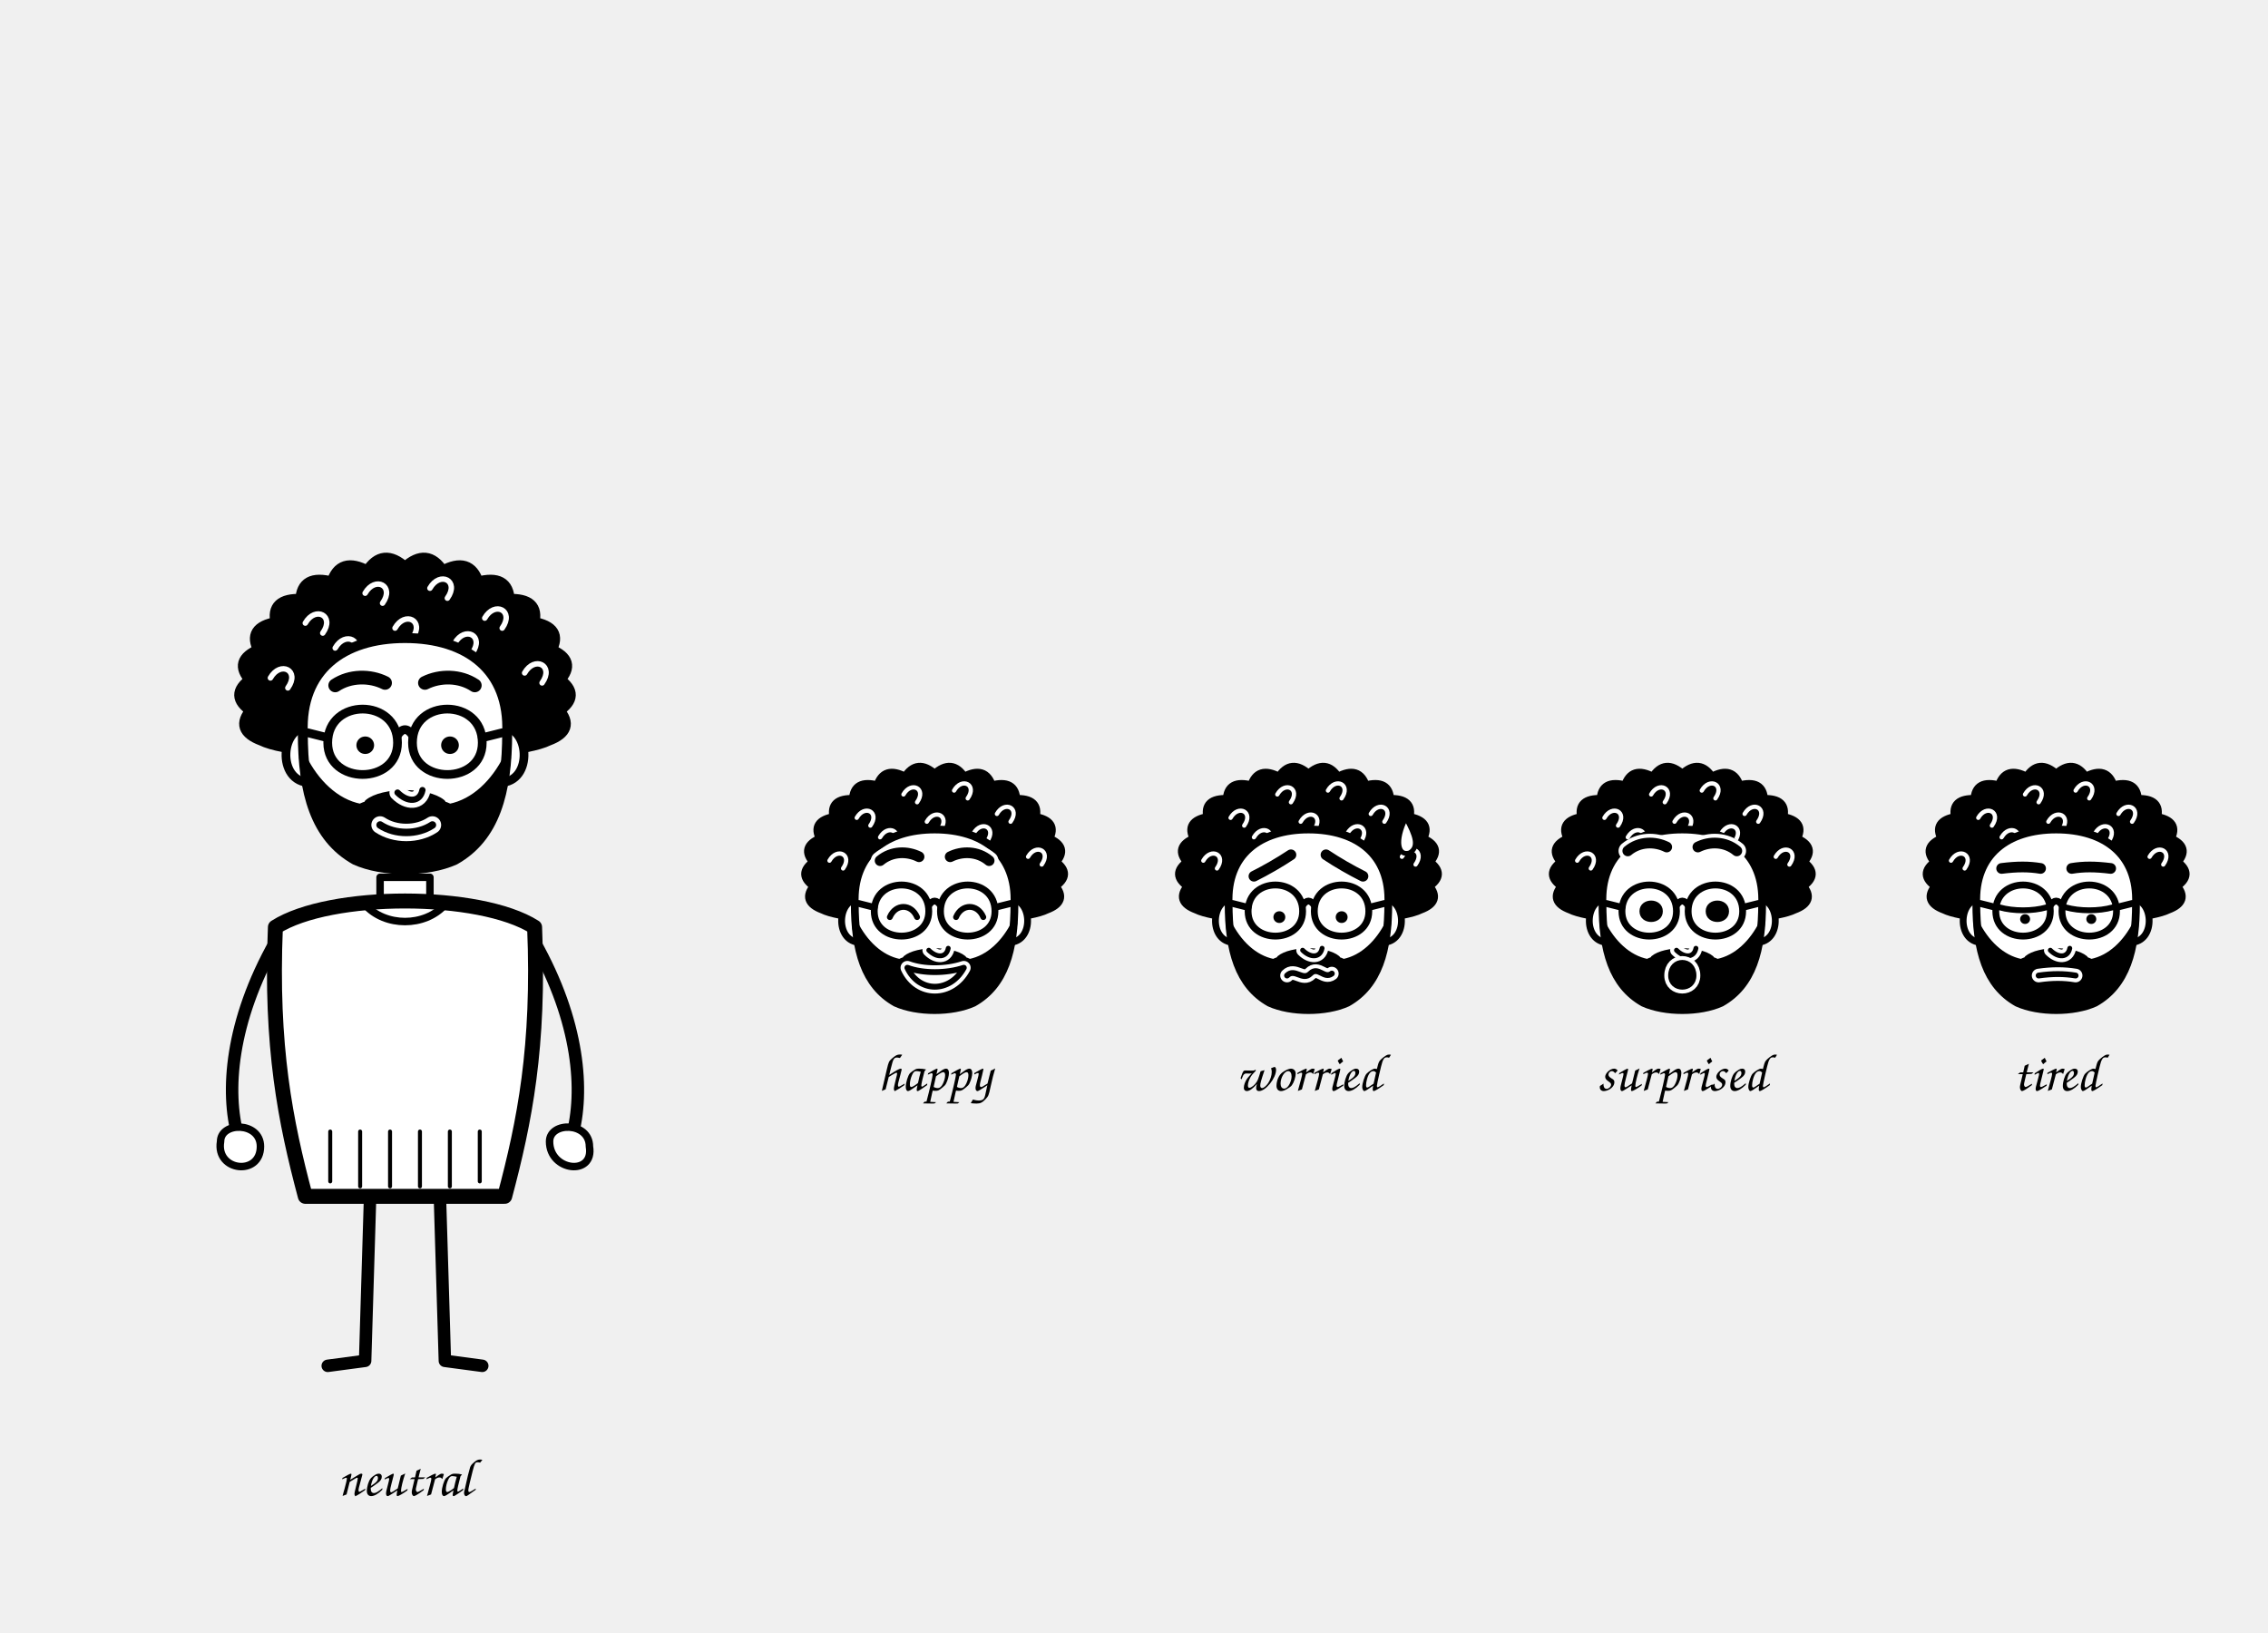
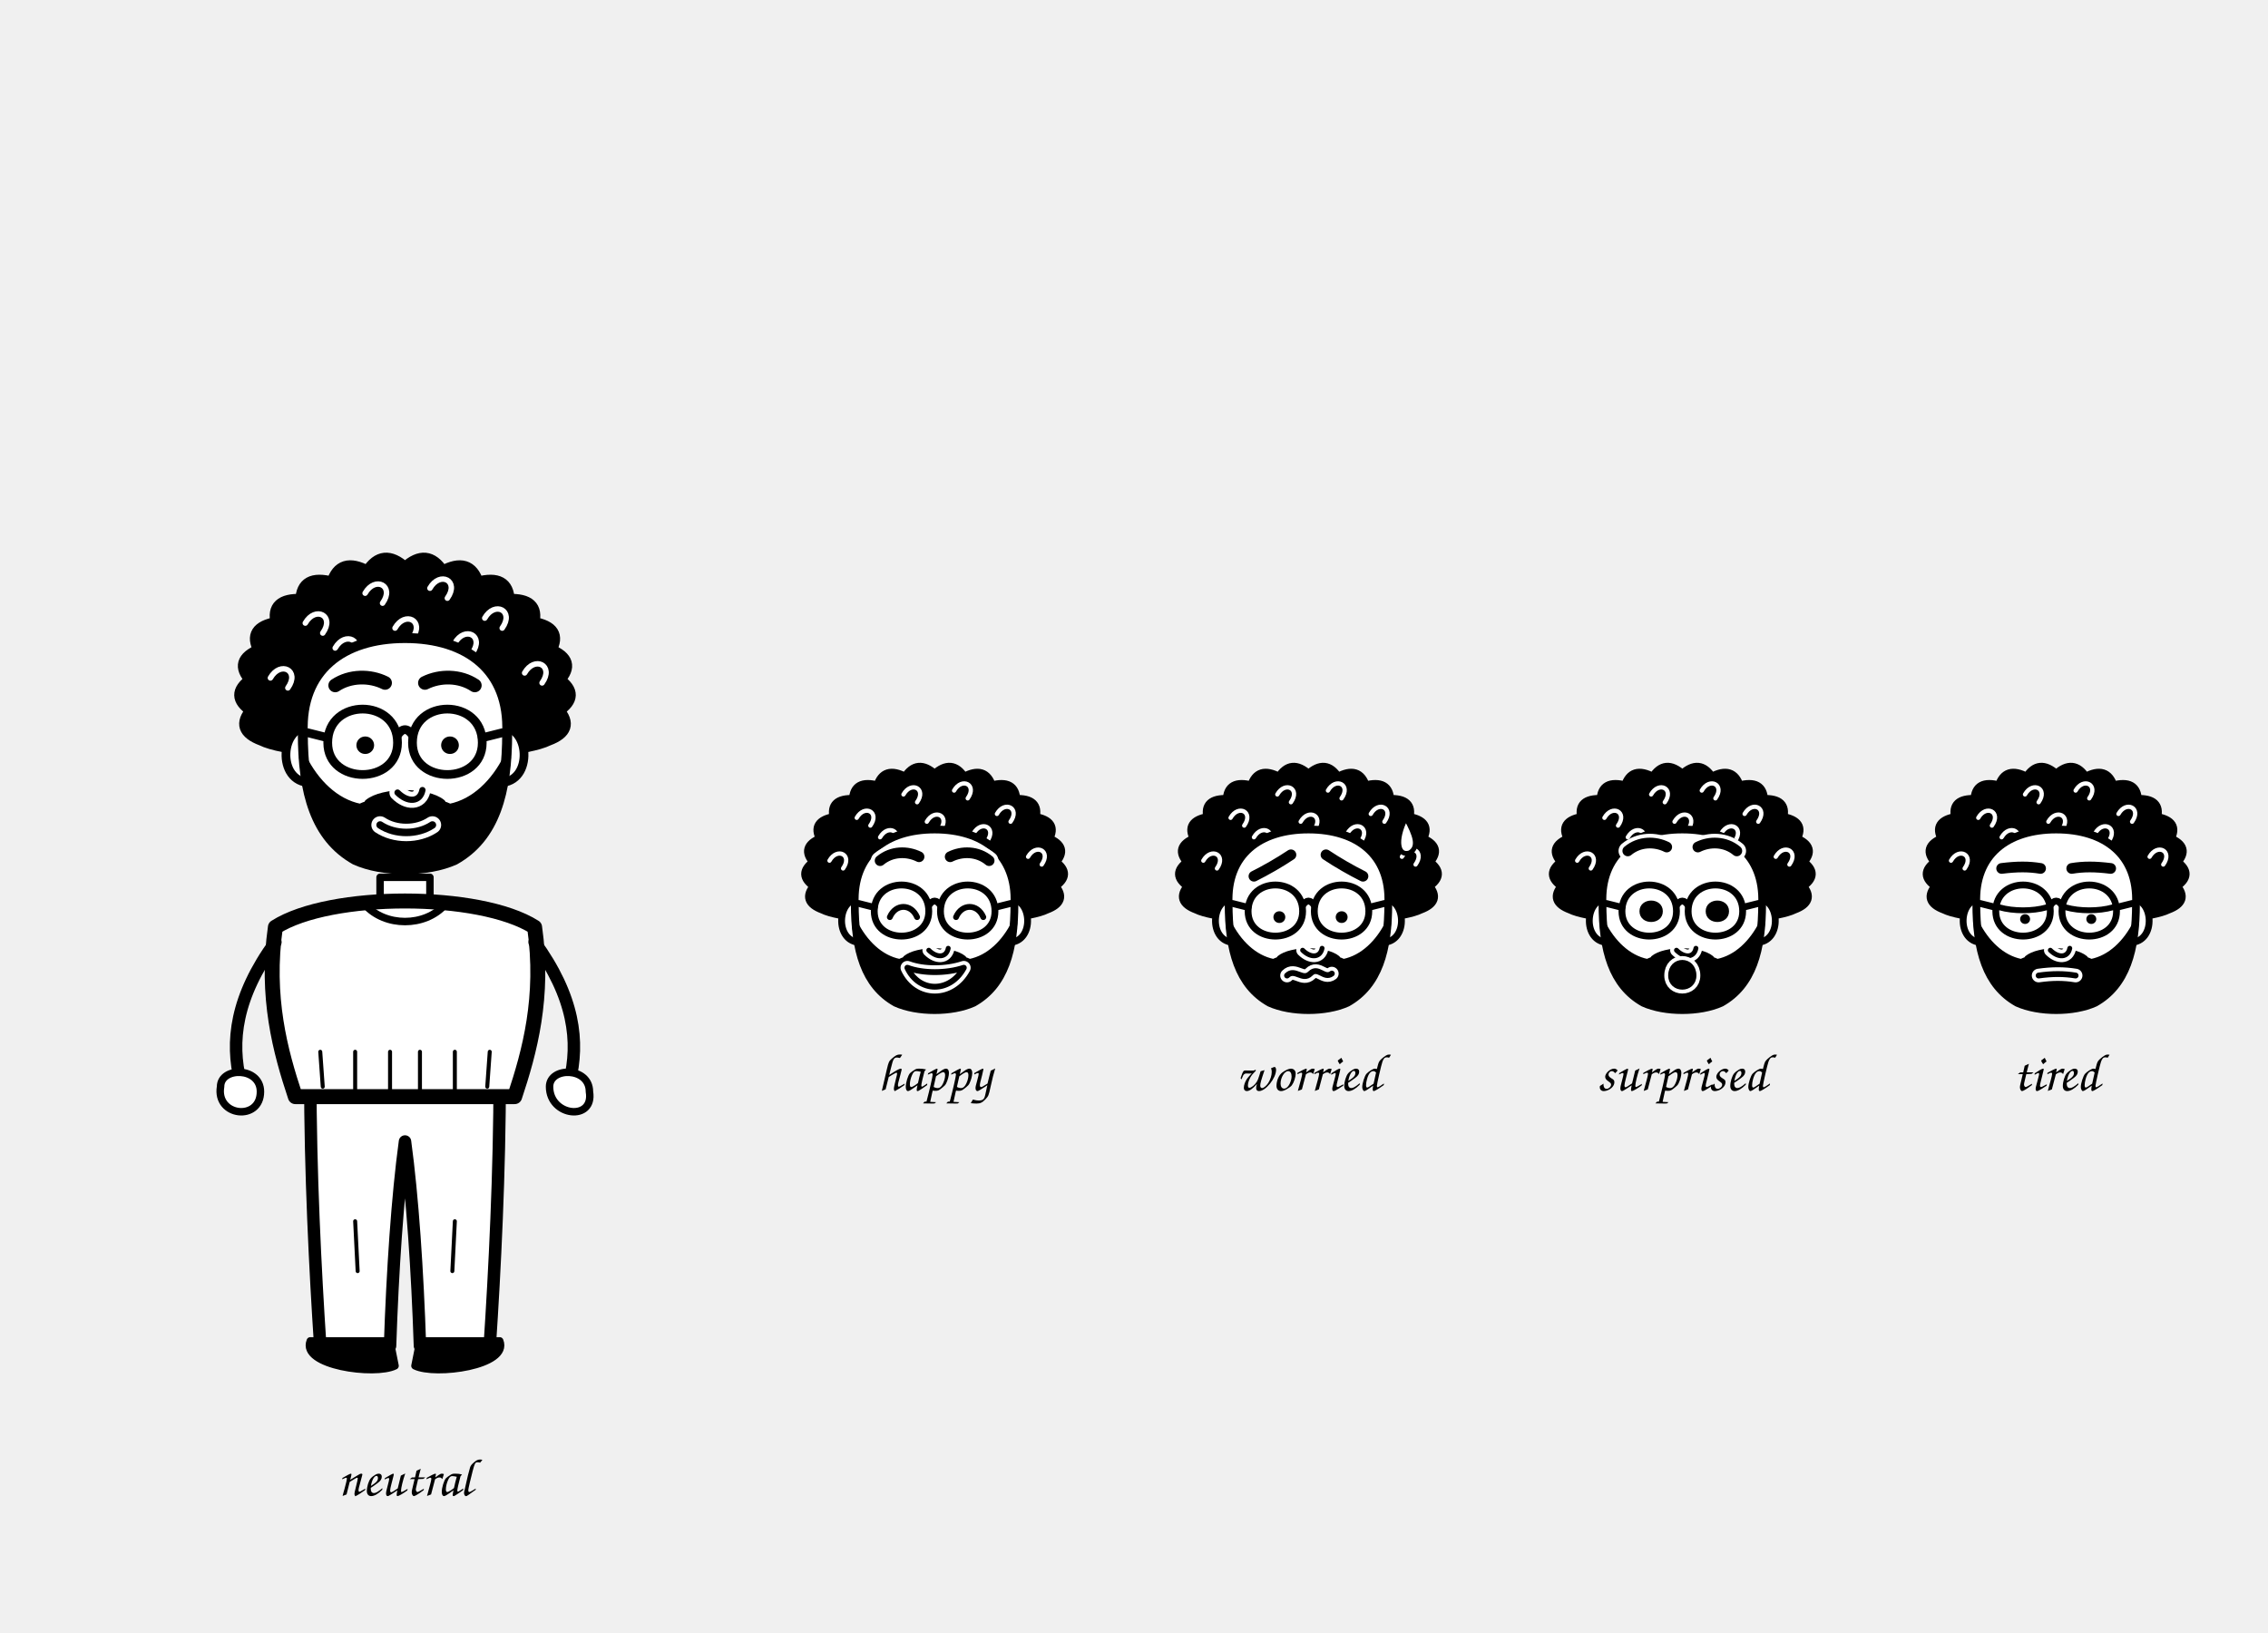
<svg xmlns="http://www.w3.org/2000/svg" viewBox="0 0 1456 1048">
  <defs>
    <g id="char-body-standing" fill="none" stroke="#000" stroke-width="5" stroke-linecap="round" stroke-linejoin="round">
-       <path d="M-14 -70 L -16 -4 L -31 -2 M14 -70 L 16 -4 L 31 -2" />
+       <path d="M-38 -118 C -38 -80, -36 -40, -34 -10 L -6 -10 C -5 -40, -3 -70, 0 -92 C 3 -70, 5 -40, 6 -10 L 34 -10 C 36 -40, 38 -80, 38 -118 Z" fill="#fff" />
+       <path d="M-20 -60 L -19 -40 M20 -60 L 19 -40" stroke-width="1.6" />
+       <path d="M-38 -12 C -42 -2, -12 2, -4 -2 L -6 -12 Z M38 -12 C 42 -2, 12 2, 4 -2 L 6 -12 Z" fill="#000" stroke-width="3" />
      <path d="M-10 -198 L -10 -182 L 10 -182 L 10 -198 Z" fill="#fff" stroke="none" />
      <path d="M-10 -198 L -10 -182 L 10 -182 L 10 -198 Z" fill="url(#doodle-stipple-dense)" stroke-width="3" />
-       <path d="M-52 -178 C -54 -130, -48 -100, -40 -70 L 40 -70 C 48 -100, 54 -130, 52 -178 C 30 -192, -30 -192, -52 -178 Z" fill="#fff" stroke-width="6" />
+       <path d="M-52 -178 C -56 -150, -50 -128, -44 -110 L 44 -110 C 50 -128, 56 -150, 52 -178 C 30 -192, -30 -192, -52 -178 Z" fill="#fff" stroke-width="6" />
      <path d="M-16 -187 C -8 -178, 8 -178, 16 -187" stroke-width="3" />
-       <path d="M-30 -96 L -30 -76 M-18 -96 L -18 -74 M-6 -96 L -6 -74 M6 -96 L 6 -74 M18 -96 L 18 -74 M30 -96 L 30 -76" stroke-width="1.6" />
-       <path d="M-52 -172 C -70 -140, -72 -112, -67 -94 M52 -172 C 70 -140, 72 -112, 67 -94" />
-       <path d="M-74 -92 C -76 -80, -58 -78, -58 -90 C -58 -100, -74 -100, -74 -92 Z M58 -92 C 58 -80, 76 -78, 74 -90 C 74 -100, 58 -100, 58 -92 Z" fill="#fff" stroke="none" />
-       <path d="M-74 -92 C -76 -80, -58 -78, -58 -90 C -58 -100, -74 -100, -74 -92 Z M58 -92 C 58 -80, 76 -78, 74 -90 C 74 -100, 58 -100, 58 -92 Z" fill="url(#doodle-stipple-dense)" stroke-width="3" />
+       <path d="M-34 -128 L -33 -114 M-20 -128 L -20 -112 M-6 -128 L -6 -112 M6 -128 L 6 -112 M20 -128 L 20 -112 M34 -128 L 33 -114" stroke-width="1.6" />
+       <path d="M-52 -172 C -68 -150, -70 -132, -66 -116 M52 -172 C 68 -150, 70 -132, 66 -116" />
+       <path d="M-74 -114 C -76 -102, -58 -100, -58 -112 C -58 -122, -74 -122, -74 -114 Z M58 -114 C 58 -102, 76 -100, 74 -112 C 74 -122, 58 -122, 58 -114 Z" fill="#fff" stroke="none" />
+       <path d="M-74 -114 C -76 -102, -58 -100, -58 -112 C -58 -122, -74 -122, -74 -114 Z M58 -114 C 58 -102, 76 -100, 74 -112 C 74 -122, 58 -122, 58 -114 Z" fill="url(#doodle-stipple-dense)" stroke-width="3" />
    </g>
    <g id="char-head" fill="none" stroke="#000" stroke-width="5" stroke-linecap="round" stroke-linejoin="round">
      <path d="M57.5 -253.3 Q68.2 -257.3 61.4 -265.0 Q70.5 -271.0 61.7 -277.2 Q68.8 -284.8 58.3 -289.1 Q63.2 -298.0 51.4 -300.0 Q53.8 -309.7 41.5 -309.2 Q41.2 -319.4 29.1 -316.1 Q25.9 -326.5 15.0 -320.5 Q8.9 -330.2 0.0 -322.0 Q-8.9 -330.2 -15.0 -320.5 Q-25.9 -326.5 -29.1 -316.1 Q-41.2 -319.4 -41.5 -309.2 Q-53.8 -309.7 -51.4 -300.0 Q-63.2 -298.0 -58.3 -289.1 Q-68.8 -284.8 -61.7 -277.2 Q-70.5 -271.0 -61.4 -265.0 Q-68.2 -257.3 -57.5 -253.3 C -41.5 -245.3, 41.5 -245.3, 57.5 -253.3 Z" fill="#000" />
      <path d="M-40 -300 c 4 -7 12 -3 7 4 M-16 -312 c 4 -7 12 -3 7 4 M10 -314 c 4 -7 12 -3 7 4 M32 -302 c 4 -7 12 -3 7 4 M-54 -278 c 4 -7 12 -3 7 4 M48 -280 c 4 -7 12 -3 7 4 M-4 -298 c 4 -7 12 -3 7 4 M-28 -290 c 4 -7 12 -3 7 4 M20 -292 c 4 -7 12 -3 7 4" stroke="#fff" stroke-width="2.2" />
      <path d="M-38 -258 C -50 -260, -52 -236, -38 -236 M38 -258 C 50 -260, 52 -236, 38 -236" fill="#fff" stroke="none" />
      <path d="M-38 -258 C -50 -260, -52 -236, -38 -236 M38 -258 C 50 -260, 52 -236, 38 -236" fill="url(#doodle-stipple-dense)" stroke-width="3.5" />
      <path d="M-41 -256 C -42 -281, -25 -294, 0 -294 C 25 -294, 42 -281, 41 -256 C 41 -232, 36 -214, 20 -205 C 9 -200, -9 -200, -20 -205 C -36 -214, -41 -232, -41 -256 Z" fill="#fff" stroke="none" />
      <path d="M-41 -256 C -42 -281, -25 -294, 0 -294 C 25 -294, 42 -281, 41 -256 C 41 -232, 36 -214, 20 -205 C 9 -200, -9 -200, -20 -205 C -36 -214, -41 -232, -41 -256 Z" fill="url(#doodle-stipple-dense)" stroke-width="4" />
      <path d="M-41 -246 C -39 -226, -32 -212, -20 -205 C -9 -200, 9 -200, 20 -205 C 32 -212, 39 -226, 41 -246 C 36 -236, 28 -228, 18 -226 C 10 -230, -10 -230, -18 -226 C -28 -228, -36 -236, -41 -246 Z" fill="#000" stroke-width="3" />
      <path d="M-15 -228 C -9 -233, 9 -233, 15 -228 L 12 -224 C 6 -227, -6 -227, -12 -224 Z" fill="#000" stroke-width="2.5" />
      <path d="M-31 -252 C -31 -270, -3 -270, -3 -252 C -3 -235, -31 -235, -31 -252 Z M3 -252 C 3 -270, 31 -270, 31 -252 C 31 -235, 3 -235, 3 -252 Z" fill="#fff" stroke-width="3.5" />
      <path d="M-3 -255 C -1 -258, 1 -258, 3 -255 M-31 -254 L -39 -256 M31 -254 L 39 -256" stroke-width="3.5" />
      <path d="M-3 -232 C 1 -228, 6 -228, 7 -233" stroke-width="6.5" stroke="#fff" />
      <path d="M-3 -232 C 1 -228, 6 -228, 7 -233" stroke-width="2.5" />
    </g>
    <g id="char-face-neutral" fill="none" stroke="#000" stroke-linecap="round" stroke-linejoin="round">
      <path d="M-16 -251 l0.1 0 M18 -251 l0.1 0" stroke-width="7" />
      <path d="M-28 -275 C -22 -279, -14 -279, -8 -276 M8 -276 C 14 -279, 22 -279, 28 -275" stroke-width="9.5" stroke="#fff" />
      <path d="M-28 -275 C -22 -279, -14 -279, -8 -276 M8 -276 C 14 -279, 22 -279, 28 -275" stroke-width="5.5" />
      <path d="M-10 -219 C -4 -215, 5 -215, 11 -219" stroke-width="7" stroke="#fff" />
      <path d="M-10 -219 C -4 -215, 5 -215, 11 -219" stroke-width="3" />
    </g>
    <g id="char-face-happy" fill="none" stroke="#000" stroke-linecap="round" stroke-linejoin="round">
      <path d="M-23 -249 C -20 -256, -12 -256, -9 -249 M11 -249 C 14 -256, 22 -256, 25 -249" stroke-width="3" />
      <path d="M-28 -278 C -22 -283, -14 -283, -8 -280 M8 -280 C 14 -283, 22 -283, 28 -278" stroke-width="9.5" stroke="#fff" />
      <path d="M-28 -278 C -22 -283, -14 -283, -8 -280 M8 -280 C 14 -283, 22 -283, 28 -278" stroke-width="5.5" />
      <path d="M-14 -223 C -8 -210, 8 -210, 15 -223 C 6 -220, -6 -220, -14 -223 Z" stroke-width="7" stroke="#fff" />
      <path d="M-14 -223 C -8 -210, 8 -210, 15 -223 C 6 -220, -6 -220, -14 -223 Z" fill="#fff" stroke-width="3" />
    </g>
    <g id="char-face-worried" fill="none" stroke="#000" stroke-linecap="round" stroke-linejoin="round">
      <path d="M-15 -249 l0.1 0 M17 -249 l0.1 0" stroke-width="6" />
      <path d="M-28 -270 C -22 -273, -15 -277, -9 -281 M9 -281 C 15 -277, 22 -273, 28 -270" stroke-width="9.5" stroke="#fff" />
      <path d="M-28 -270 C -22 -273, -15 -277, -9 -281 M9 -281 C 15 -277, 22 -273, 28 -270" stroke-width="5.5" />
      <path d="M-11 -219 C -7 -223, -3 -216, 1 -220 C 5 -224, 8 -217, 12 -220" stroke-width="7" stroke="#fff" />
      <path d="M-11 -219 C -7 -223, -3 -216, 1 -220 C 5 -224, 8 -217, 12 -220" stroke-width="3" />
      <path d="M50 -300 C 55 -291, 57 -285, 52 -282 C 46 -280, 44 -288, 50 -300 Z" fill="#fff" stroke-width="2.5" />
    </g>
    <g id="char-face-surprised" fill="none" stroke="#000" stroke-linecap="round" stroke-linejoin="round">
      <path d="M-21 -252 C -21 -258, -11 -258, -11 -252 C -11 -246, -21 -246, -21 -252 Z M13 -252 C 13 -258, 23 -258, 23 -252 C 23 -246, 13 -246, 13 -252 Z" fill="#000" stroke-width="2" />
      <path d="M-28 -283 C -22 -288, -14 -288, -8 -285 M8 -285 C 14 -288, 22 -288, 28 -283" stroke-width="9.5" stroke="#fff" />
      <path d="M-28 -283 C -22 -288, -14 -288, -8 -285 M8 -285 C 14 -288, 22 -288, 28 -283" stroke-width="5.5" />
      <path d="M-6 -219 C -6 -228, 6 -228, 6 -219 C 6 -211, -6 -211, -6 -219 Z" stroke-width="6.5" stroke="#fff" />
      <path d="M-6 -219 C -6 -228, 6 -228, 6 -219 C 6 -211, -6 -211, -6 -219 Z" fill="#000" stroke-width="2.5" />
    </g>
    <g id="char-face-tired" fill="none" stroke="#000" stroke-linecap="round" stroke-linejoin="round">
      <path d="M-29 -254 C -22 -252, -12 -252, -5 -254 M5 -254 C 12 -252, 22 -252, 29 -254" stroke-width="3" />
      <path d="M-16 -248 l0.1 0 M18 -248 l0.1 0" stroke-width="5" />
      <path d="M-28 -274 C -20 -275, -14 -275, -8 -274 M8 -274 C 14 -275, 20 -275, 28 -274" stroke-width="9.5" stroke="#fff" />
      <path d="M-28 -274 C -20 -275, -14 -275, -8 -274 M8 -274 C 14 -275, 20 -275, 28 -274" stroke-width="5.5" />
      <path d="M-9 -219 C -2 -220, 4 -220, 10 -219" stroke-width="7" stroke="#fff" />
      <path d="M-9 -219 C -2 -220, 4 -220, 10 -219" stroke-width="3" />
    </g>
  </defs>
  <use href="#char-body-standing" transform="translate(260 880) scale(1.6)" />
  <use href="#char-head" transform="translate(260 880) scale(1.6)" />
  <use href="#char-face-neutral" transform="translate(260 880) scale(1.6)" />
  <use href="#char-head" transform="translate(600 900) scale(1.25)" />
  <use href="#char-face-happy" transform="translate(600 900) scale(1.25)" />
  <use href="#char-head" transform="translate(840 900) scale(1.25)" />
  <use href="#char-face-worried" transform="translate(840 900) scale(1.25)" />
  <use href="#char-head" transform="translate(1080 900) scale(1.25)" />
  <use href="#char-face-surprised" transform="translate(1080 900) scale(1.25)" />
  <use href="#char-head" transform="translate(1320 900) scale(1.25)" />
  <use href="#char-face-tired" transform="translate(1320 900) scale(1.25)" />
  <g font-family="'Bradley Hand', 'Segoe Print', 'Chalkboard', cursive" font-size="34" fill="#000" stroke="none" text-anchor="middle">
    <text x="600" y="700">happy</text>
    <text x="840" y="700">worried</text>
    <text x="1080" y="700">surprised</text>
    <text x="1320" y="700">tired</text>
    <text x="260" y="960">neutral</text>
  </g>
</svg>
